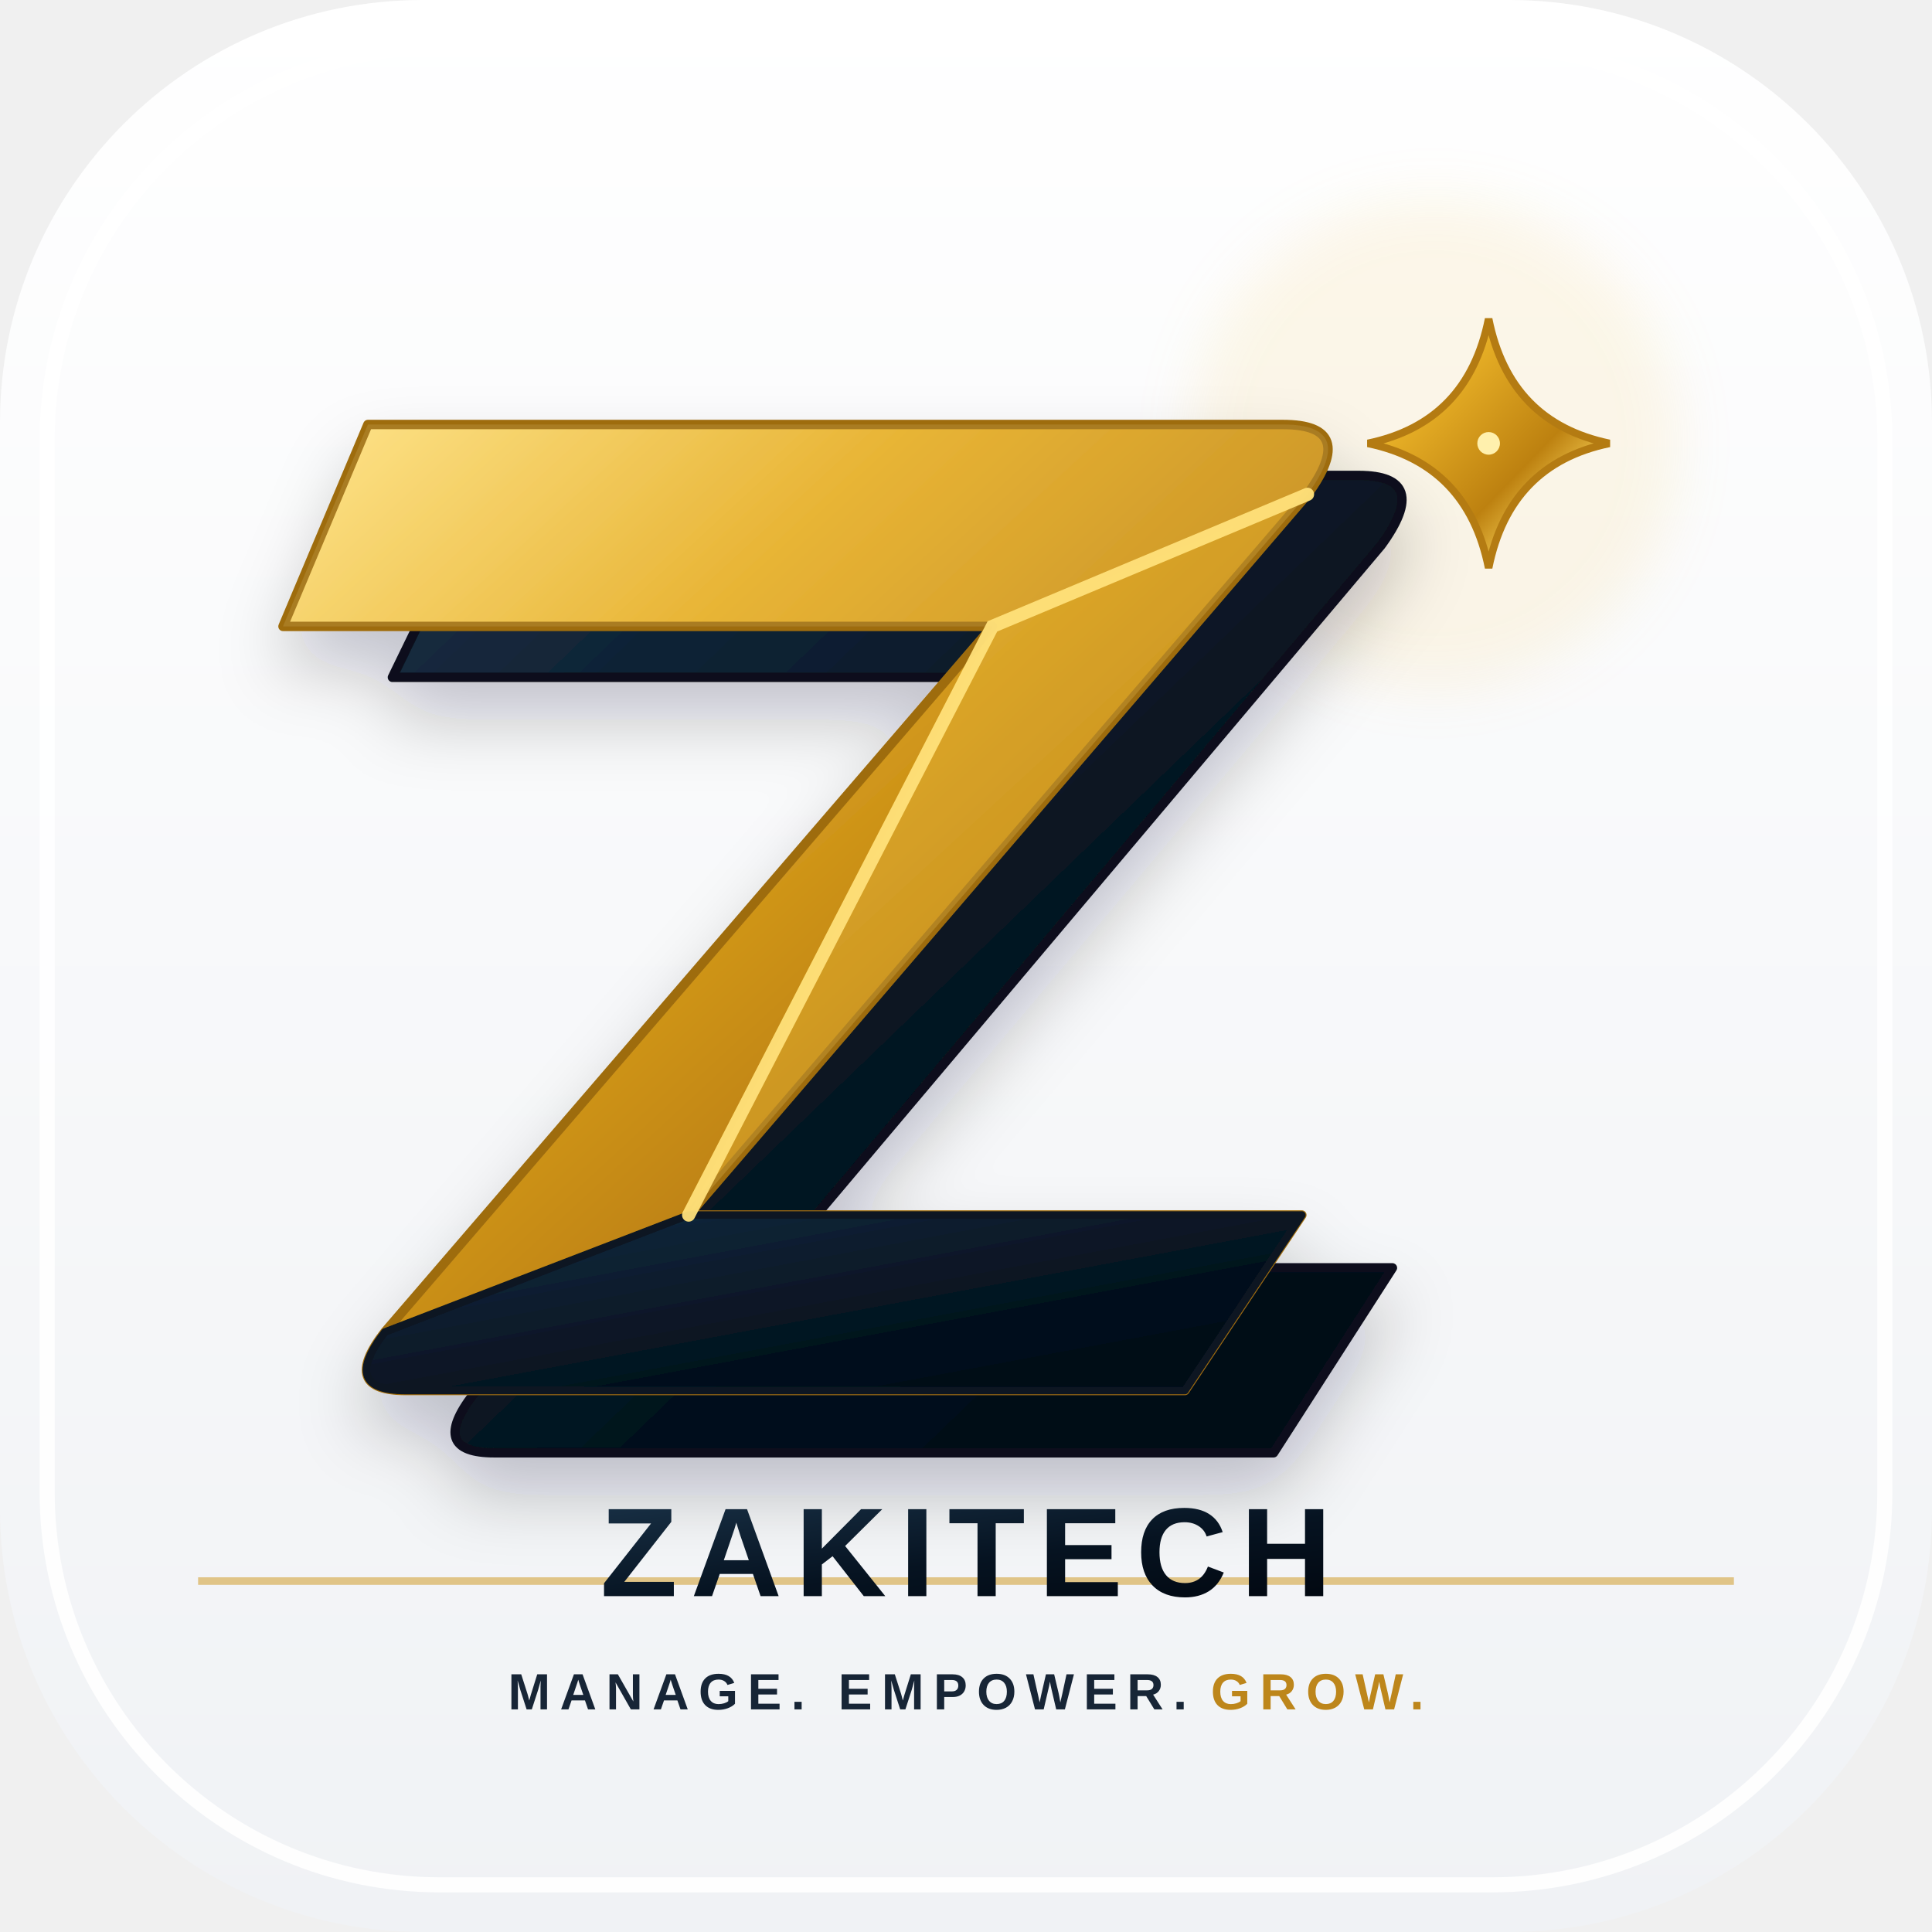
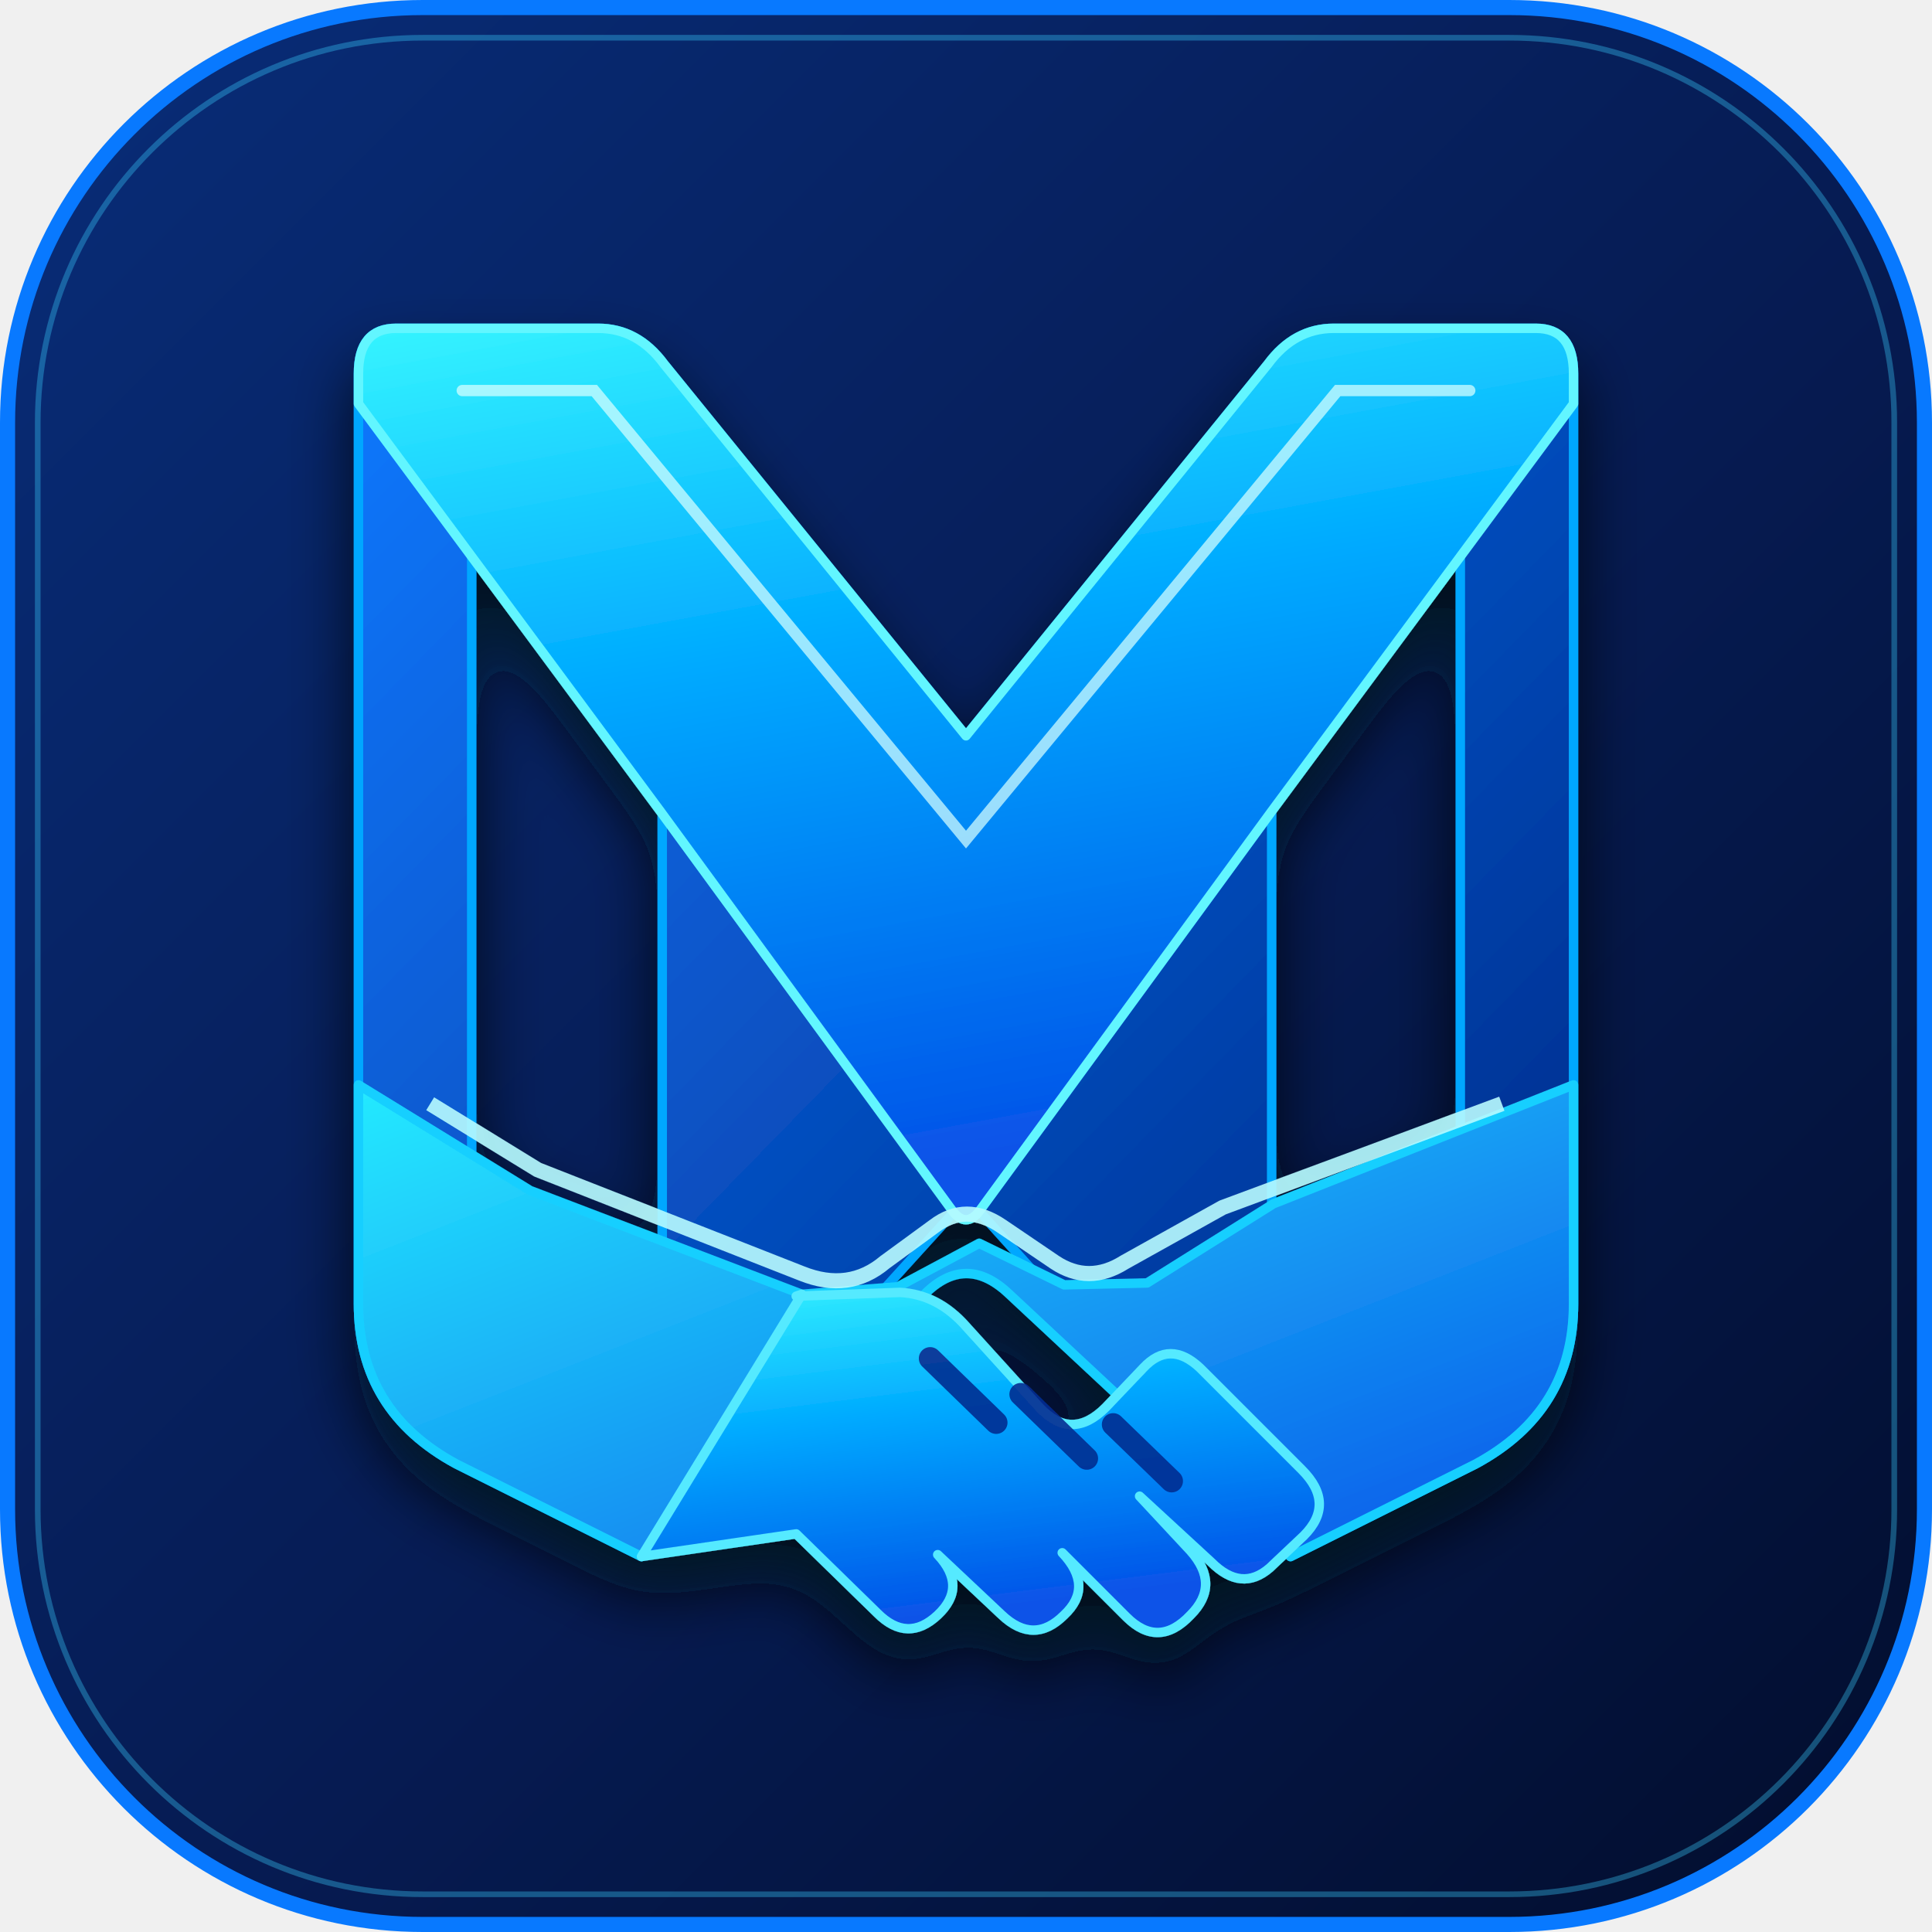
<svg xmlns="http://www.w3.org/2000/svg" width="1024" height="1024" viewBox="0 0 1024 1024">
  <defs>
-     <linearGradient id="gold" x1="0" y1="0" x2="1" y2="1">
-       <stop offset="0" stop-color="#ffe58a" />
-       <stop offset=".3" stop-color="#e5ad25" />
-       <stop offset=".62" stop-color="#bd8110" />
-       <stop offset=".83" stop-color="#ffdc62" />
-       <stop offset="1" stop-color="#a86b08" />
+     <linearGradient id="bg" x1="0" y1="0" x2="1" y2="1">
+       <stop offset="0" stop-color="#082d79" />
+       <stop offset=".55" stop-color="#061b52" />
+       <stop offset="1" stop-color="#020d2c" />
    </linearGradient>
-     <linearGradient id="navy" x1="0" y1="0" x2="1" y2="1">
-       <stop offset="0" stop-color="#172e43" />
-       <stop offset=".55" stop-color="#061321" />
-       <stop offset="1" stop-color="#020811" />
+     <linearGradient id="blue" x1="0" y1="0" x2=".25" y2="1">
+       <stop offset="0" stop-color="#35f4ff" />
+       <stop offset=".42" stop-color="#00aaff" />
+       <stop offset="1" stop-color="#0752e8" />
    </linearGradient>
-     <linearGradient id="white" x1="0" y1="0" x2="0" y2="1">
-       <stop offset="0" stop-color="#fff" />
-       <stop offset="1" stop-color="#f0f2f5" />
+     <linearGradient id="side" x1="0" y1="0" x2="1" y2="1">
+       <stop offset="0" stop-color="#0879ff" />
+       <stop offset="1" stop-color="#05247f" />
    </linearGradient>
-     <filter id="shadow" x="-30%" y="-30%" width="160%" height="170%">
-       <feDropShadow dx="0" dy="20" stdDeviation="18" flood-color="#091421" flood-opacity=".22" />
-     </filter>
-     <filter id="shine" x="-20%" y="-20%" width="140%" height="140%">
-       <feGaussianBlur stdDeviation="14" />
+     <linearGradient id="hand" x1="0" y1="0" x2="1" y2="1">
+       <stop offset="0" stop-color="#25eaff" />
+       <stop offset="1" stop-color="#0754e9" />
+     </linearGradient>
+     <filter id="shadow" x="-25%" y="-25%" width="150%" height="160%">
+       <feDropShadow dx="0" dy="20" stdDeviation="17" flood-color="#000719" flood-opacity=".75" />
    </filter>
  </defs>
-   <rect width="1024" height="1024" rx="224" fill="url(#white)" />
-   <rect x="25" y="25" width="974" height="974" rx="208" fill="none" stroke="#ffffff" stroke-width="8" opacity=".9" />
-   <circle cx="760" cy="235" r="130" fill="#f5c44a" opacity=".12" filter="url(#shine)" />
-   <g filter="url(#shadow)">
-     <path d="M244 230 H704 Q743 230 716 267 L393 650 L722 650 L659 748 H246 Q211 748 235 717 L557 337 H192 Z" fill="url(#navy)" stroke="#07111b" stroke-width="5" stroke-linejoin="round" transform="translate(16 22)" />
-     <path d="M195 225 H680 Q720 225 693 262 L365 644 L690 644 L628 737 H215 Q180 737 204 706 L526 332 H150 Z" fill="url(#gold)" stroke="#9e6c10" stroke-width="5" stroke-linejoin="round" />
-     <path d="M195 225 H680 Q720 225 693 262 L526 332 H150 Z" fill="#fff1b0" opacity=".12" />
-     <path d="M365 644 L526 332 L693 262 L365 644Z" fill="#f9d55d" opacity=".22" />
-     <path d="M365 644 L690 644 L628 737 H215 Q180 737 204 706Z" fill="url(#navy)" stroke="#081421" stroke-width="4" stroke-linejoin="round" />
-     <path d="M365 644 L526 332 L693 262" fill="none" stroke="#ffe17a" stroke-width="7" stroke-linecap="round" opacity=".95" />
+   <rect x="4" y="4" width="1016" height="1016" rx="220" fill="url(#bg)" stroke="#0879ff" stroke-width="8" />
+   <rect x="20" y="20" width="984" height="984" rx="204" fill="none" stroke="#38cfff" stroke-width="3" opacity=".35" />
+   <g filter="url(#shadow)" stroke-linejoin="round">
+     <path d="M210 174 Q190 174 190 198 V691 Q190 748 242 776 L340 825 L506 642 L351 430 L351 740 L250 740 L250 280 L415 497 L512 601 L609 497 L774 280 L774 740 L674 740 L674 430 L519 642 L684 825 L782 776 Q834 748 834 691 V198 Q834 174 814 174 H707 Q686 174 672 193 L512 390 L352 193 Q338 174 317 174 Z" fill="url(#side)" stroke="#00a7ff" stroke-width="5" />
+     <path d="M210 174 H317 Q338 174 352 193 L512 390 L672 193 Q686 174 707 174 H814 Q834 174 834 198 V214 L674 430 L519 642 Q512 651 505 642 L350 430 L190 214 V198 Q190 174 210 174Z" fill="url(#blue)" stroke="#62f6ff" stroke-width="5" />
+     <path d="M190 575 L281 631 L425 686 L476 682 L519 659 L564 681 L608 680 L675 638 L834 575 V691 Q834 748 782 776 L684 825 L535 686 Q512 664 490 686 L340 825 L242 776 Q190 748 190 691Z" fill="url(#hand)" stroke="#17cfff" stroke-width="5" />
+     <path d="M422 687 L477 685 Q497 686 512 703 L551 746 Q568 764 586 746 L606 725 Q620 710 636 725 L690 779 Q708 797 691 814 L673 831 Q658 844 642 828 L604 793 L631 822 Q647 840 631 856 Q614 874 597 857 L563 823 Q580 841 564 856 Q548 872 531 856 L497 824 Q513 841 497 856 Q481 871 465 855 L422 813 L340 825 L425 686Z" fill="url(#blue)" stroke="#54eaff" stroke-width="5" />
+     <path d="M228 585 L285 620 L425 675 Q450 685 469 669 L495 650 Q512 637 531 650 L559 669 Q577 681 596 669 L648 640 L796 585" fill="none" stroke="#b7fbff" stroke-width="8" opacity=".9" />
+     <path d="M493 720 L528 754 M541 739 L576 773 M590 755 L621 785" fill="none" stroke="#062d91" stroke-width="12" stroke-linecap="round" opacity=".9" />
  </g>
-   <path d="M789 169 Q800 224 853 235 Q800 246 789 301 Q778 246 725 235 Q778 224 789 169Z" fill="url(#gold)" stroke="#b47b12" stroke-width="4" />
-   <circle cx="789" cy="235" r="6" fill="#fff0ad" />
-   <path d="M105 838 H919" stroke="#d3a43c" stroke-width="4" opacity=".6" />
-   <text x="512" y="846" text-anchor="middle" font-family="Arial, Helvetica, sans-serif" font-size="67" font-weight="700" letter-spacing="7" fill="url(#navy)">ZAKITECH</text>
-   <text x="512" y="906" text-anchor="middle" font-family="Arial, Helvetica, sans-serif" font-size="27" font-weight="600" letter-spacing="5" fill="#172536">MANAGE. EMPOWER. <tspan fill="#bd861b">GROW.</tspan>
-   </text>
+   <path d="M245 207 H315 L512 445 L709 207 H779" fill="none" stroke="#d7ffff" stroke-width="6" opacity=".72" stroke-linecap="round" />
</svg>
